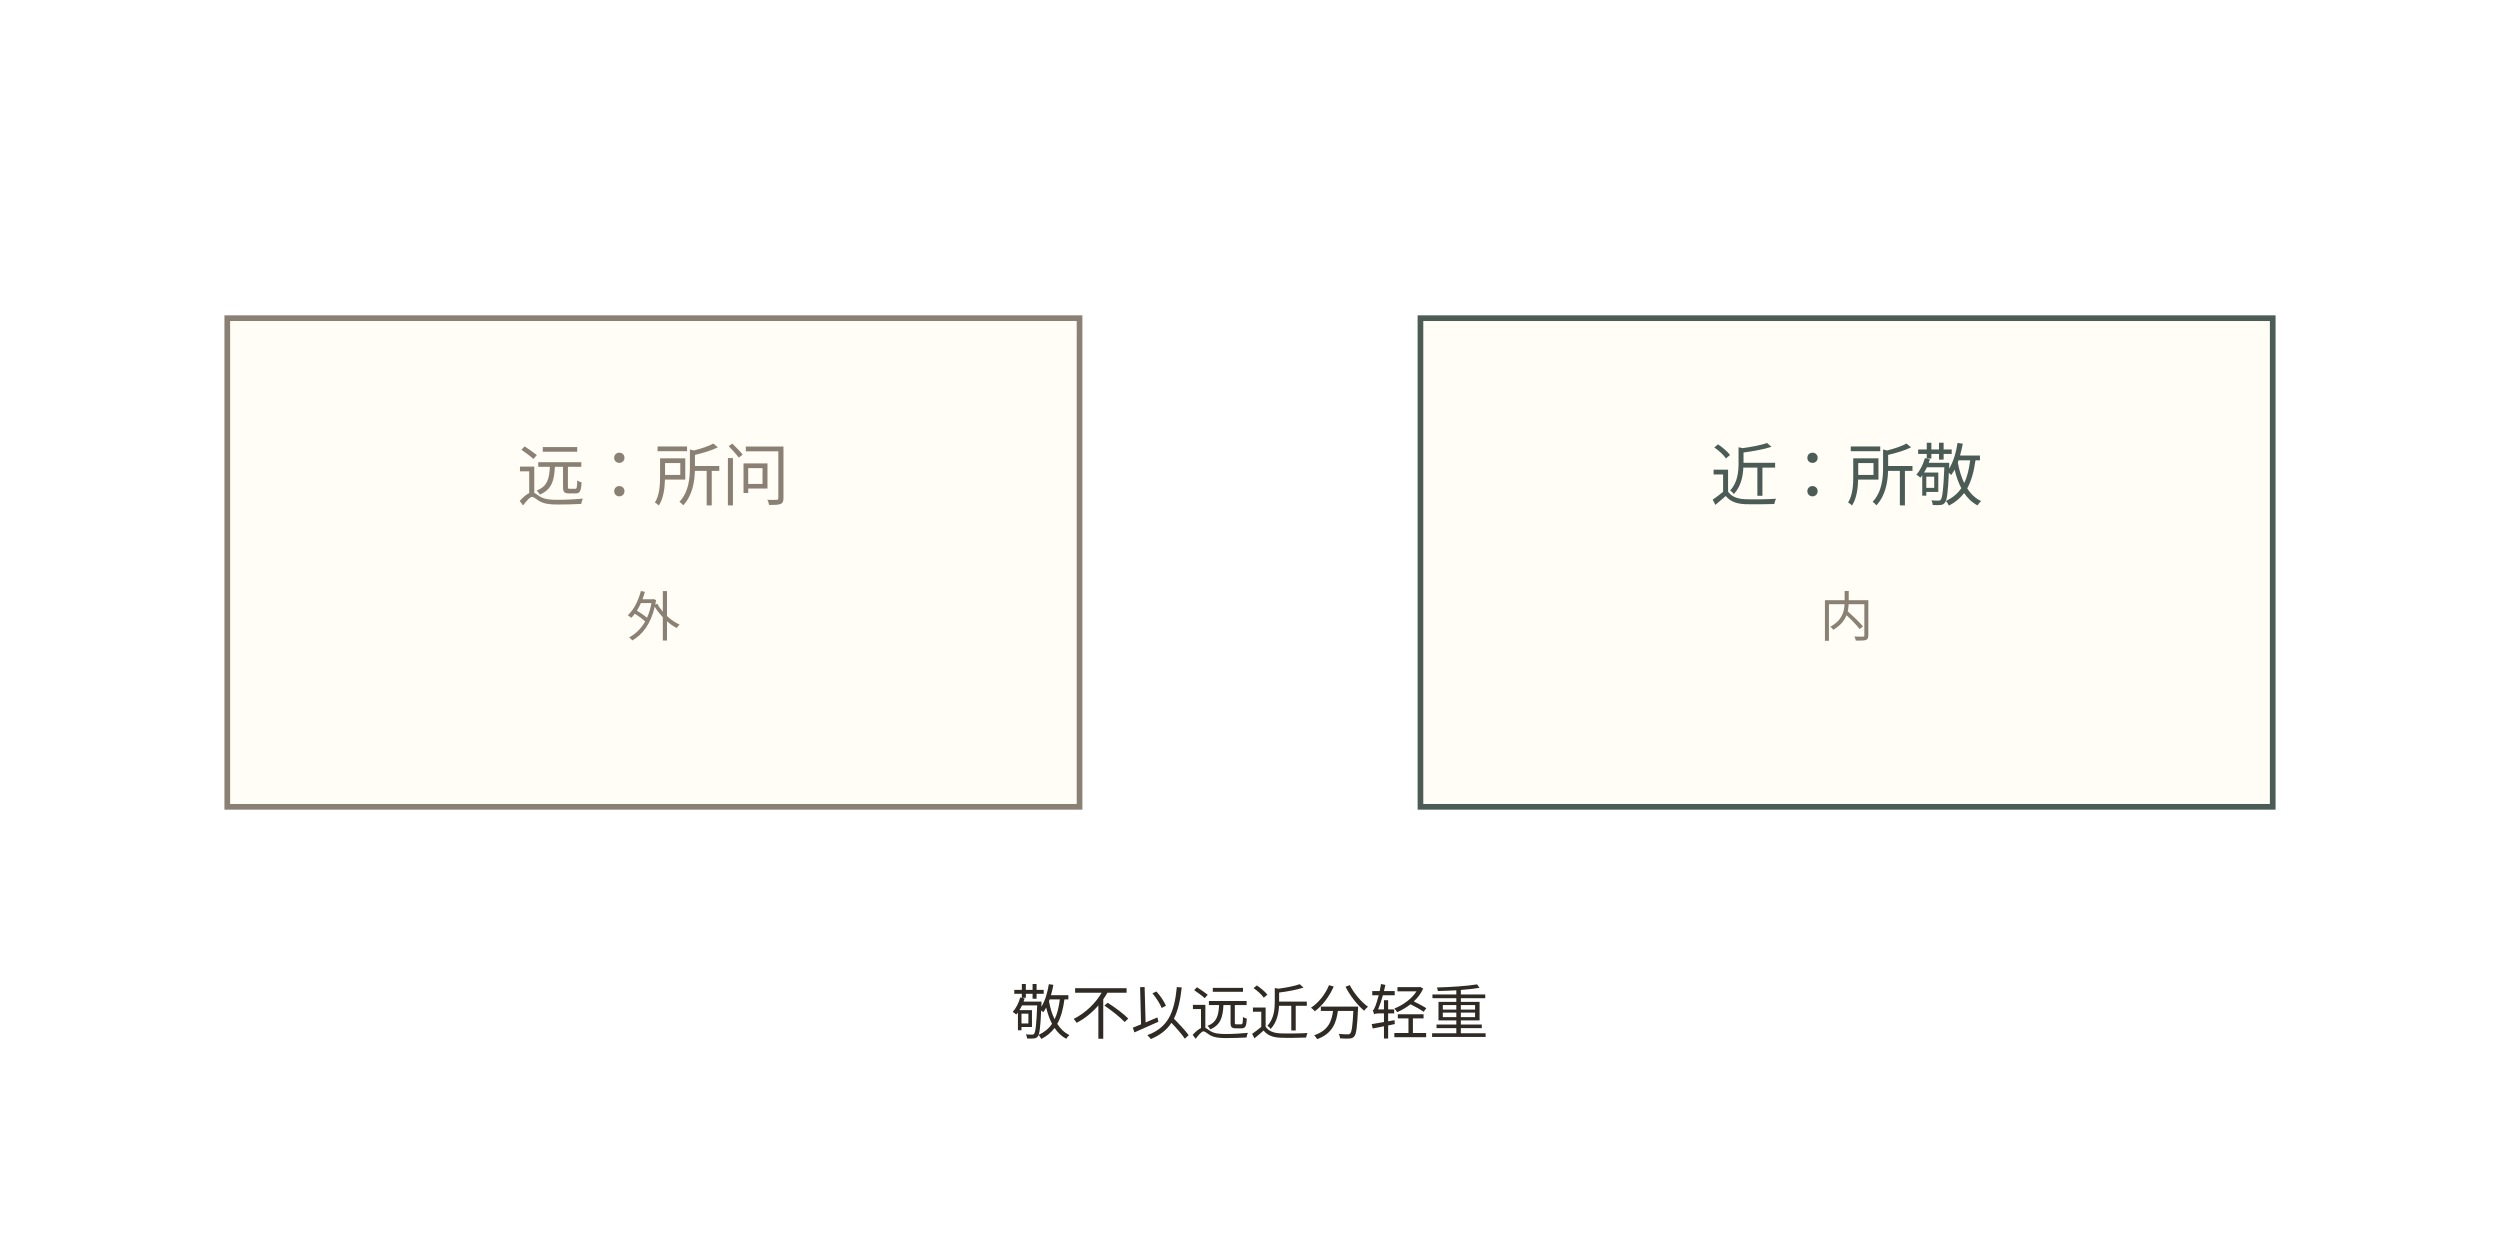
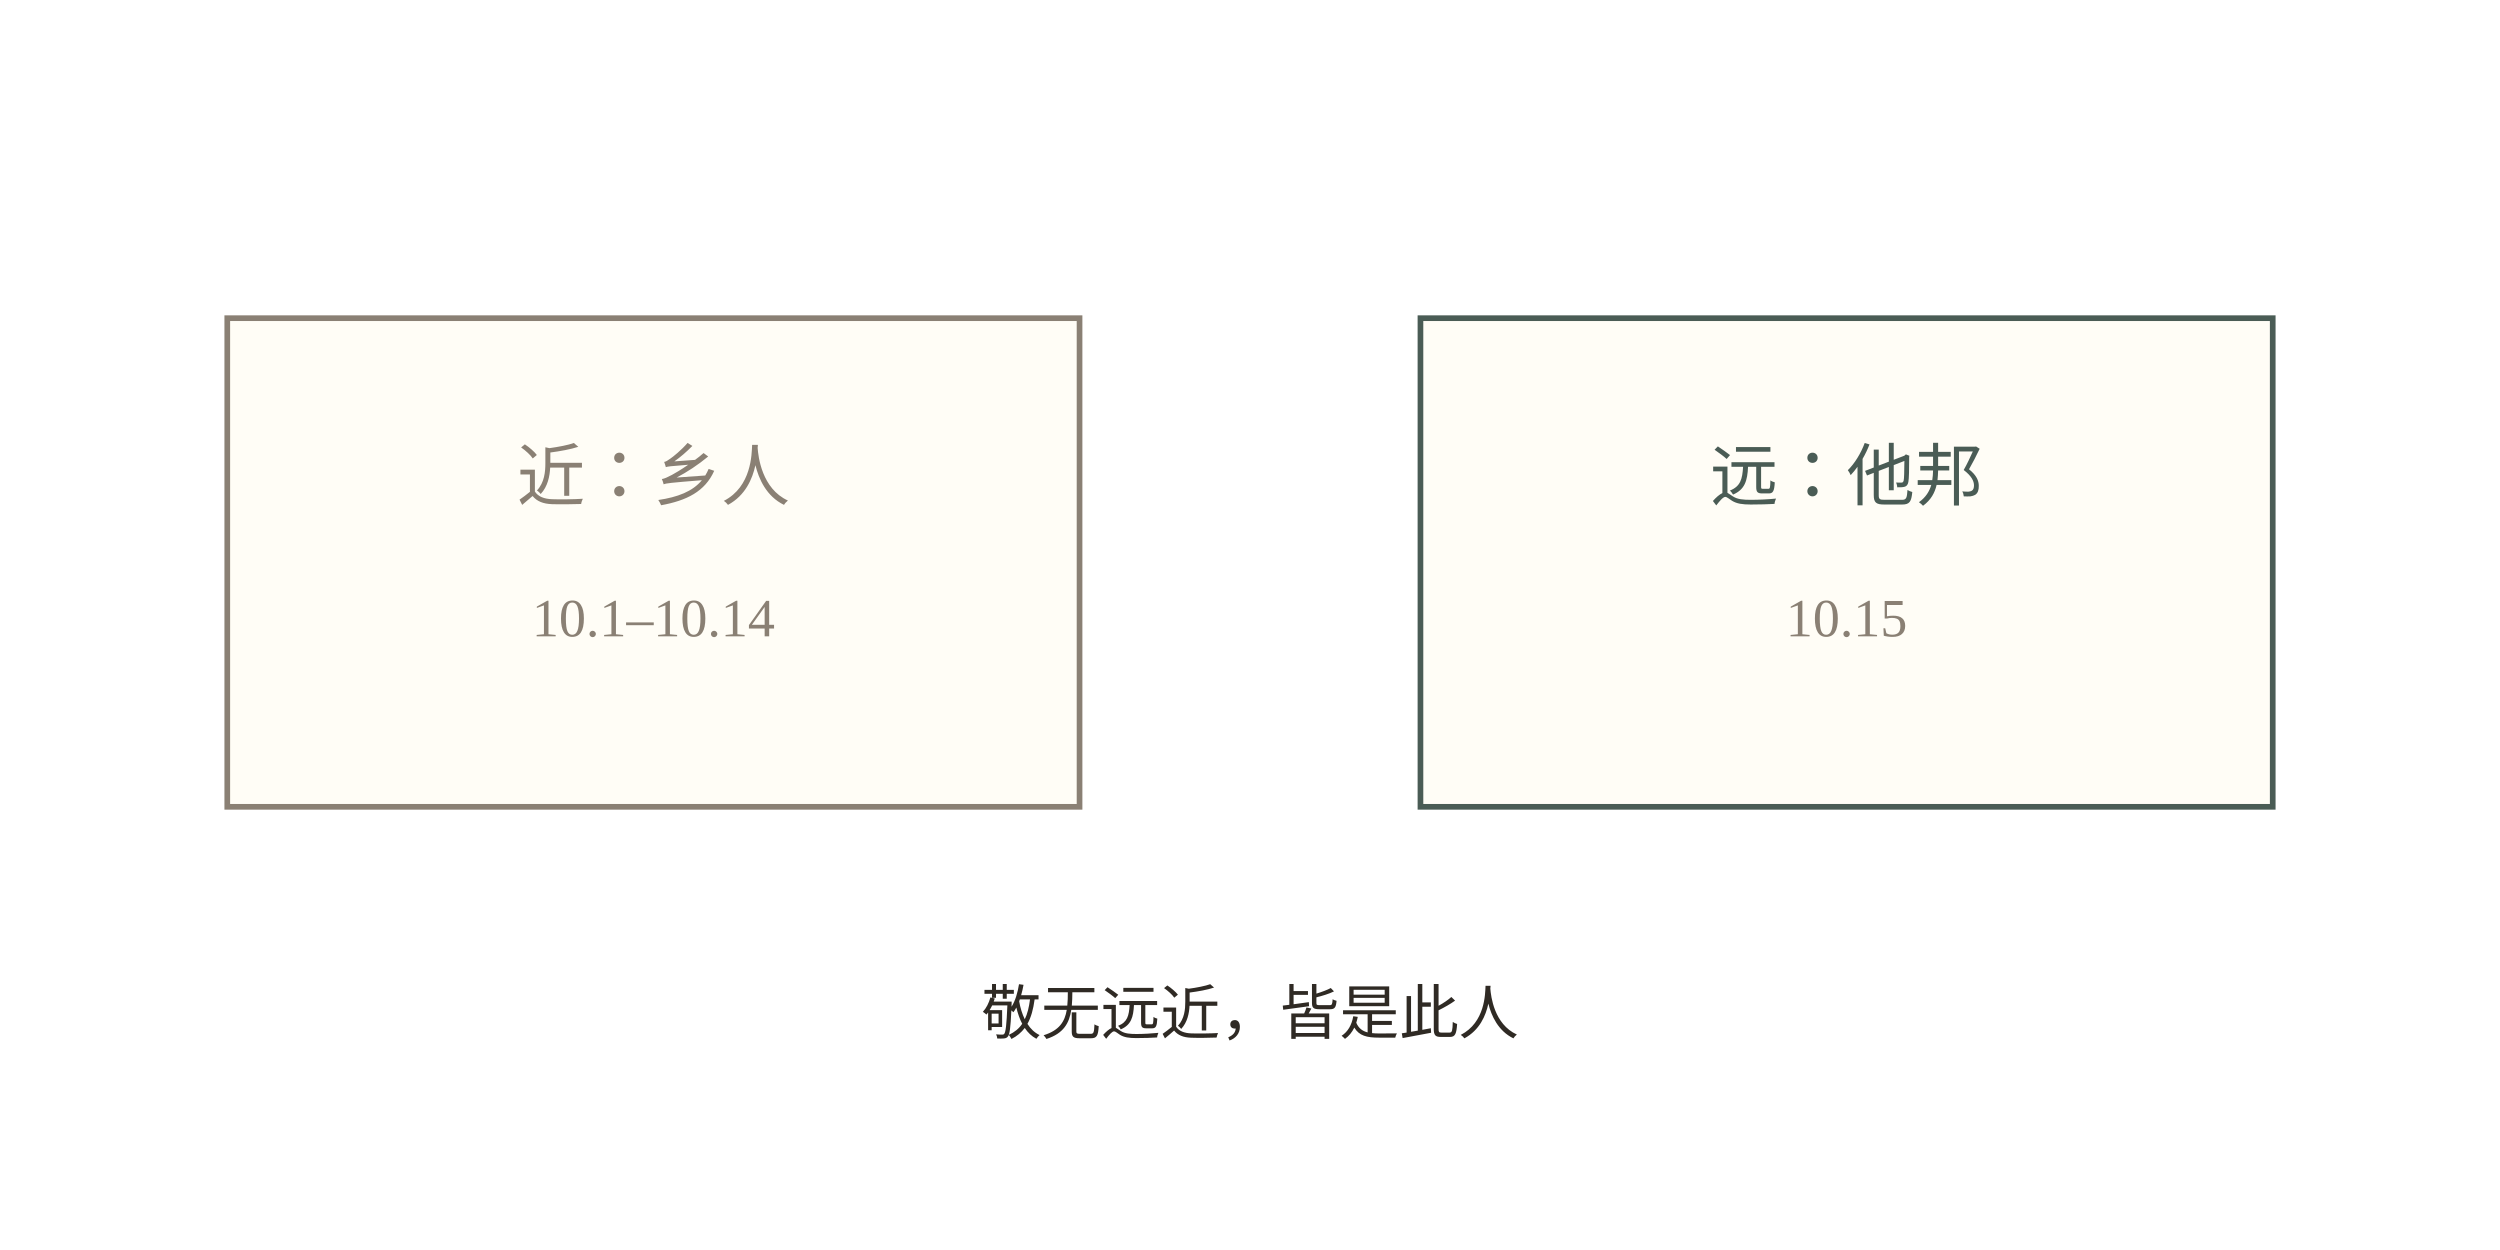
- <svg xmlns="http://www.w3.org/2000/svg" viewBox="0 0 440 220" role="img" aria-label="远与近两栏">
+ <svg xmlns="http://www.w3.org/2000/svg" viewBox="0 0 440 220" role="img" aria-label="近与远两栏">
  <rect x="40" y="56" width="150" height="86" fill="#FFFDF6" stroke="#8A8074" />
-   <text x="115" y="88" text-anchor="middle" font-size="12" fill="#8A8074">远：所问</text>
-   <text x="115" y="112" text-anchor="middle" font-size="9.5" fill="#8A8074">外</text>
+   <text x="115" y="88" text-anchor="middle" font-size="12" fill="#8A8074">近：乡人</text>
+   <text x="115" y="112" text-anchor="middle" font-size="9.5" fill="#8A8074">10.1–10.14</text>
  <rect x="250" y="56" width="150" height="86" fill="#FFFDF6" stroke="#4A5C55" />
-   <text x="325" y="88" text-anchor="middle" font-size="12" fill="#4A5C55">近：所敬</text>
-   <text x="325" y="112" text-anchor="middle" font-size="9.5" fill="#8A8074">内</text>
-   <text x="220" y="182" text-anchor="middle" font-size="10.5" fill="#2F2A24">敬不以远近分轻重</text>
+   <text x="325" y="88" text-anchor="middle" font-size="12" fill="#4A5C55">远：他邦</text>
+   <text x="325" y="112" text-anchor="middle" font-size="9.5" fill="#8A8074">10.15</text>
+   <text x="220" y="182" text-anchor="middle" font-size="10.5" fill="#2F2A24">敬无远近，皆是此人</text>
</svg>
